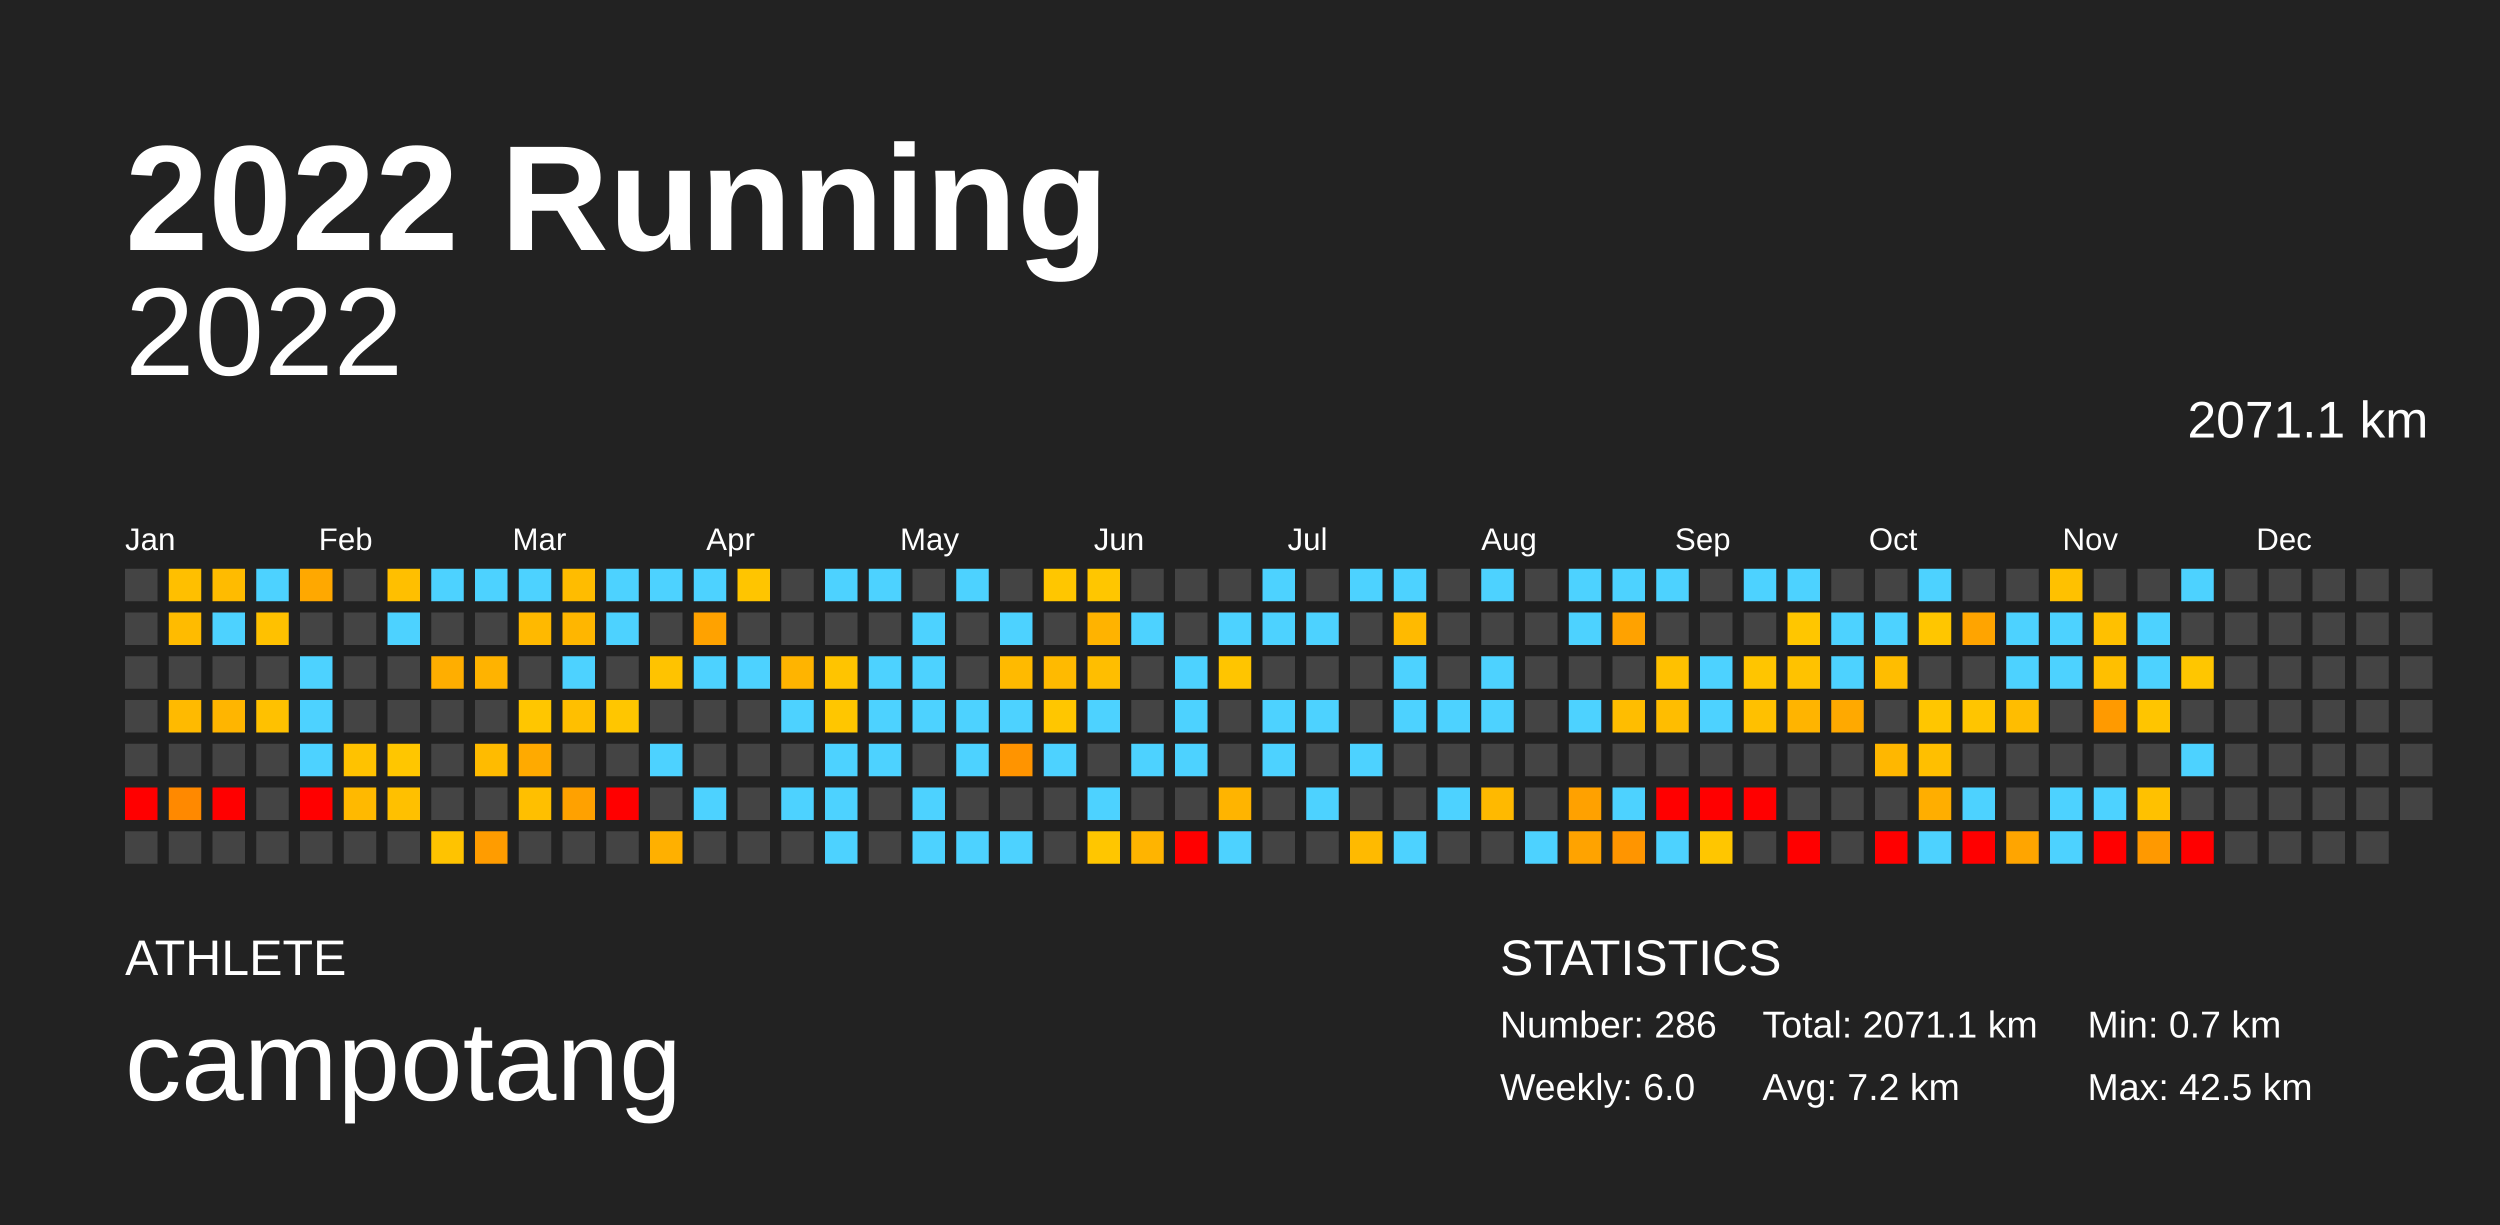
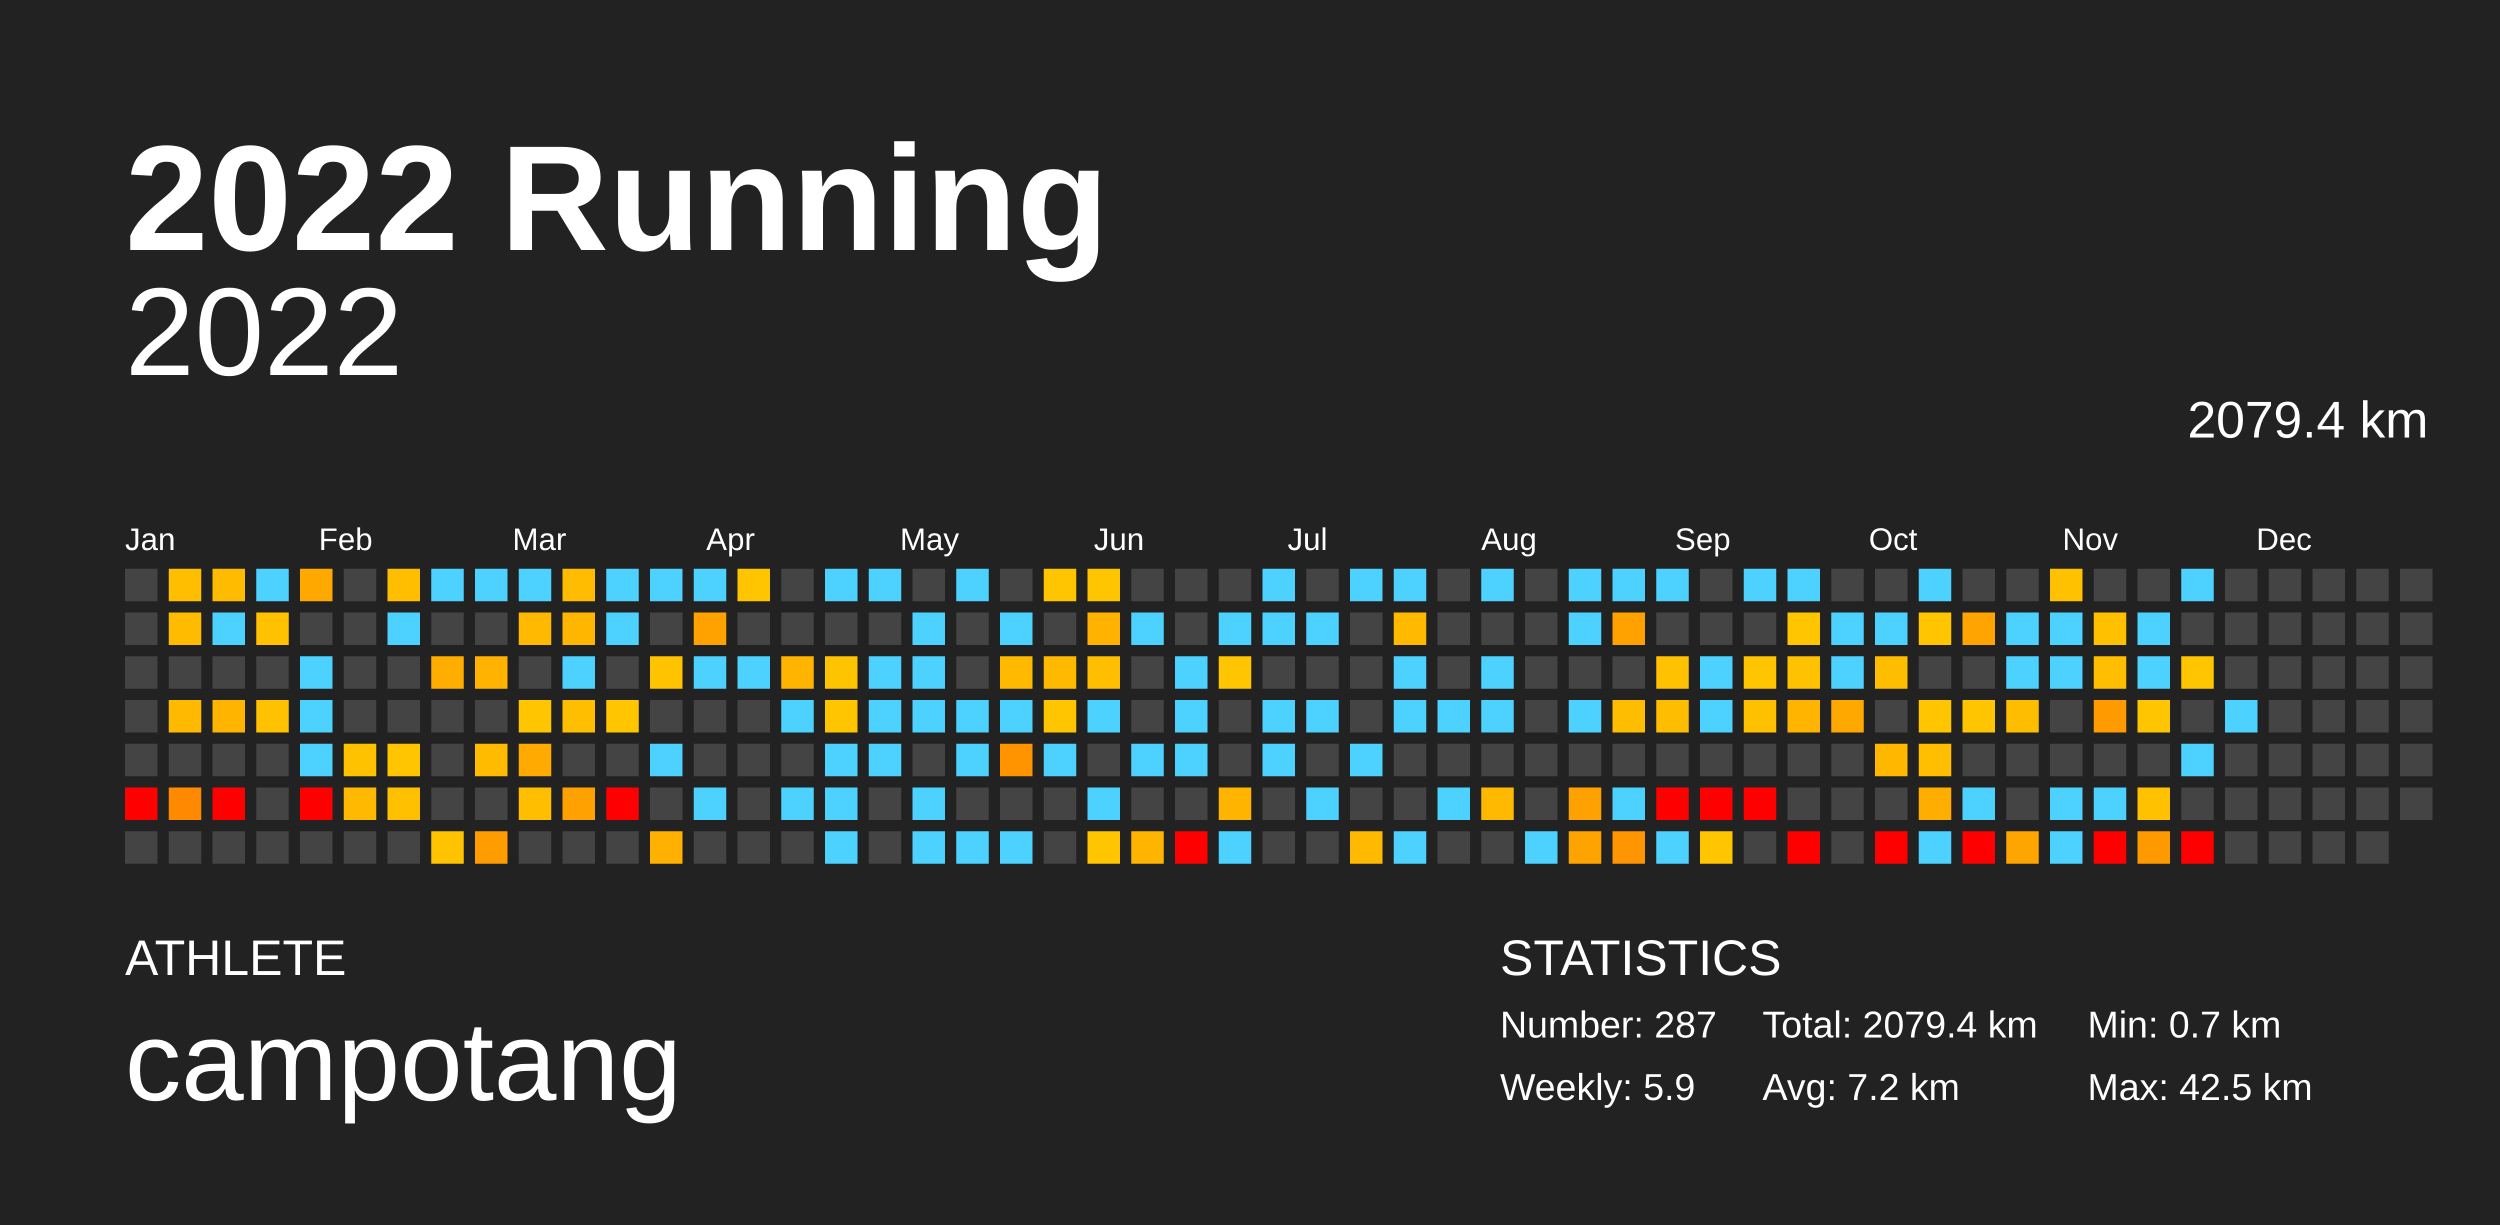
<svg xmlns="http://www.w3.org/2000/svg" baseProfile="full" height="98mm" version="1.1" viewBox="0,0,200,98" width="200mm">
  <defs />
  <rect fill="#222222" height="98" width="200" x="0" y="0" />
  <text fill="#FFFFFF" style="font-size:12px; font-family:Arial; font-weight:bold;" x="10" y="20">2022 Running</text>
  <text fill="#FFFFFF" style="font-size:4px; font-family:Arial" x="10" y="78">ATHLETE</text>
  <text fill="#FFFFFF" style="font-size:9px; font-family:Arial" x="10" y="88">campotang</text>
  <text fill="#FFFFFF" style="font-size:4px; font-family:Arial" x="120" y="78">STATISTICS</text>
-   <text fill="#FFFFFF" style="font-size:3px; font-family:Arial" x="120" y="83">Number: 286</text>
-   <text fill="#FFFFFF" style="font-size:3px; font-family:Arial" x="120" y="88">Weekly: 6.0</text>
-   <text fill="#FFFFFF" style="font-size:3px; font-family:Arial" x="141" y="83">Total: 2071.1 km</text>
+   <text fill="#FFFFFF" style="font-size:3px; font-family:Arial" x="120" y="83">Number: 287</text>
+   <text fill="#FFFFFF" style="font-size:3px; font-family:Arial" x="120" y="88">Weekly: 5.9</text>
+   <text fill="#FFFFFF" style="font-size:3px; font-family:Arial" x="141" y="83">Total: 2079.4 km</text>
  <text fill="#FFFFFF" style="font-size:3px; font-family:Arial" x="141" y="88">Avg: 7.2 km</text>
  <text fill="#FFFFFF" style="font-size:3px; font-family:Arial" x="167" y="83">Min: 0.7 km</text>
  <text fill="#FFFFFF" style="font-size:3px; font-family:Arial" x="167" y="88">Max: 42.5 km</text>
  <text alignment-baseline="hanging" fill="#FFFFFF" style="font-size:10.0px; font-family:Arial;" x="10" y="30">2022</text>
-   <text alignment-baseline="hanging" fill="#FFFFFF" style="font-size:4.125px; font-family:Arial;" x="175" y="35">2071.1 km</text>
+   <text alignment-baseline="hanging" fill="#FFFFFF" style="font-size:4.125px; font-family:Arial;" x="175" y="35">2079.4 km</text>
  <text fill="#FFFFFF" style="font-size:2.5px; font-family:Arial" x="10.0" y="44">Jan</text>
  <text fill="#FFFFFF" style="font-size:2.5px; font-family:Arial" x="25.5" y="44">Feb</text>
  <text fill="#FFFFFF" style="font-size:2.5px; font-family:Arial" x="41.0" y="44">Mar</text>
  <text fill="#FFFFFF" style="font-size:2.5px; font-family:Arial" x="56.5" y="44">Apr</text>
  <text fill="#FFFFFF" style="font-size:2.5px; font-family:Arial" x="72.0" y="44">May</text>
  <text fill="#FFFFFF" style="font-size:2.5px; font-family:Arial" x="87.5" y="44">Jun</text>
  <text fill="#FFFFFF" style="font-size:2.5px; font-family:Arial" x="103.0" y="44">Jul</text>
  <text fill="#FFFFFF" style="font-size:2.5px; font-family:Arial" x="118.5" y="44">Aug</text>
  <text fill="#FFFFFF" style="font-size:2.5px; font-family:Arial" x="134.0" y="44">Sep</text>
  <text fill="#FFFFFF" style="font-size:2.5px; font-family:Arial" x="149.5" y="44">Oct</text>
  <text fill="#FFFFFF" style="font-size:2.5px; font-family:Arial" x="165.0" y="44">Nov</text>
  <text fill="#FFFFFF" style="font-size:2.5px; font-family:Arial" x="180.5" y="44">Dec</text>
  <rect fill="#444444" height="2.6" width="2.6" x="10.0" y="45.5" />
  <rect fill="#444444" height="2.6" width="2.6" x="10.0" y="49.0" />
  <rect fill="#444444" height="2.6" width="2.6" x="10.0" y="52.5" />
  <rect fill="#444444" height="2.6" width="2.6" x="10.0" y="56.0" />
  <rect fill="#444444" height="2.6" width="2.6" x="10.0" y="59.5" />
  <rect fill="red" height="2.6" width="2.6" x="10.0" y="63.0" />
  <rect fill="#444444" height="2.6" width="2.6" x="10.0" y="66.5" />
  <rect fill="#ffbf00" height="2.6" width="2.6" x="13.5" y="45.5" />
  <rect fill="#ffbb00" height="2.6" width="2.6" x="13.5" y="49.0" />
  <rect fill="#444444" height="2.6" width="2.6" x="13.5" y="52.5" />
  <rect fill="#ffba00" height="2.6" width="2.6" x="13.5" y="56.0" />
  <rect fill="#444444" height="2.6" width="2.6" x="13.5" y="59.5" />
  <rect fill="#ff8900" height="2.6" width="2.6" x="13.5" y="63.0" />
  <rect fill="#444444" height="2.6" width="2.6" x="13.5" y="66.5" />
  <rect fill="#ffbb00" height="2.6" width="2.6" x="17.0" y="45.5" />
  <rect fill="#4dd2ff" height="2.6" width="2.6" x="17.0" y="49.0" />
  <rect fill="#444444" height="2.6" width="2.6" x="17.0" y="52.5" />
  <rect fill="#ffb500" height="2.6" width="2.6" x="17.0" y="56.0" />
  <rect fill="#444444" height="2.6" width="2.6" x="17.0" y="59.5" />
  <rect fill="red" height="2.6" width="2.6" x="17.0" y="63.0" />
  <rect fill="#444444" height="2.6" width="2.6" x="17.0" y="66.5" />
  <rect fill="#4dd2ff" height="2.6" width="2.6" x="20.5" y="45.5" />
  <rect fill="#ffc100" height="2.6" width="2.6" x="20.5" y="49.0" />
  <rect fill="#444444" height="2.6" width="2.6" x="20.5" y="52.5" />
  <rect fill="#ffc100" height="2.6" width="2.6" x="20.5" y="56.0" />
  <rect fill="#444444" height="2.6" width="2.6" x="20.5" y="59.5" />
  <rect fill="#444444" height="2.6" width="2.6" x="20.5" y="63.0" />
  <rect fill="#444444" height="2.6" width="2.6" x="20.5" y="66.5" />
  <rect fill="#ffa800" height="2.6" width="2.6" x="24.0" y="45.5" />
  <rect fill="#444444" height="2.6" width="2.6" x="24.0" y="49.0" />
  <rect fill="#4dd2ff" height="2.6" width="2.6" x="24.0" y="52.5" />
  <rect fill="#4dd2ff" height="2.6" width="2.6" x="24.0" y="56.0" />
  <rect fill="#4dd2ff" height="2.6" width="2.6" x="24.0" y="59.5" />
  <rect fill="red" height="2.6" width="2.6" x="24.0" y="63.0" />
  <rect fill="#444444" height="2.6" width="2.6" x="24.0" y="66.5" />
  <rect fill="#444444" height="2.6" width="2.6" x="27.5" y="45.5" />
  <rect fill="#444444" height="2.6" width="2.6" x="27.5" y="49.0" />
  <rect fill="#444444" height="2.6" width="2.6" x="27.5" y="52.5" />
  <rect fill="#444444" height="2.6" width="2.6" x="27.5" y="56.0" />
  <rect fill="#ffc200" height="2.6" width="2.6" x="27.5" y="59.5" />
  <rect fill="#ffb900" height="2.6" width="2.6" x="27.5" y="63.0" />
  <rect fill="#444444" height="2.6" width="2.6" x="27.5" y="66.5" />
  <rect fill="#ffbf00" height="2.6" width="2.6" x="31.0" y="45.5" />
  <rect fill="#4dd2ff" height="2.6" width="2.6" x="31.0" y="49.0" />
  <rect fill="#444444" height="2.6" width="2.6" x="31.0" y="52.5" />
  <rect fill="#444444" height="2.6" width="2.6" x="31.0" y="56.0" />
  <rect fill="#ffc600" height="2.6" width="2.6" x="31.0" y="59.5" />
  <rect fill="#ffc000" height="2.6" width="2.6" x="31.0" y="63.0" />
  <rect fill="#444444" height="2.6" width="2.6" x="31.0" y="66.5" />
  <rect fill="#4dd2ff" height="2.6" width="2.6" x="34.5" y="45.5" />
  <rect fill="#444444" height="2.6" width="2.6" x="34.5" y="49.0" />
  <rect fill="#ffae00" height="2.6" width="2.6" x="34.5" y="52.5" />
  <rect fill="#444444" height="2.6" width="2.6" x="34.5" y="56.0" />
  <rect fill="#444444" height="2.6" width="2.6" x="34.5" y="59.5" />
  <rect fill="#444444" height="2.6" width="2.6" x="34.5" y="63.0" />
  <rect fill="#ffc300" height="2.6" width="2.6" x="34.5" y="66.5" />
  <rect fill="#4dd2ff" height="2.6" width="2.6" x="38.0" y="45.5" />
  <rect fill="#444444" height="2.6" width="2.6" x="38.0" y="49.0" />
  <rect fill="#ffb300" height="2.6" width="2.6" x="38.0" y="52.5" />
  <rect fill="#444444" height="2.6" width="2.6" x="38.0" y="56.0" />
  <rect fill="#ffbb00" height="2.6" width="2.6" x="38.0" y="59.5" />
  <rect fill="#444444" height="2.6" width="2.6" x="38.0" y="63.0" />
  <rect fill="#ff9c00" height="2.6" width="2.6" x="38.0" y="66.5" />
  <rect fill="#4dd2ff" height="2.6" width="2.6" x="41.5" y="45.5" />
  <rect fill="#ffb900" height="2.6" width="2.6" x="41.5" y="49.0" />
  <rect fill="#444444" height="2.6" width="2.6" x="41.5" y="52.5" />
  <rect fill="#ffc600" height="2.6" width="2.6" x="41.5" y="56.0" />
  <rect fill="#ffaa00" height="2.6" width="2.6" x="41.5" y="59.5" />
  <rect fill="#ffbf00" height="2.6" width="2.6" x="41.5" y="63.0" />
  <rect fill="#444444" height="2.6" width="2.6" x="41.5" y="66.5" />
  <rect fill="#ffbc00" height="2.6" width="2.6" x="45.0" y="45.5" />
  <rect fill="#ffb600" height="2.6" width="2.6" x="45.0" y="49.0" />
  <rect fill="#4dd2ff" height="2.6" width="2.6" x="45.0" y="52.5" />
  <rect fill="#ffbf00" height="2.6" width="2.6" x="45.0" y="56.0" />
  <rect fill="#444444" height="2.6" width="2.6" x="45.0" y="59.5" />
  <rect fill="#ffa100" height="2.6" width="2.6" x="45.0" y="63.0" />
  <rect fill="#444444" height="2.6" width="2.6" x="45.0" y="66.5" />
  <rect fill="#4dd2ff" height="2.6" width="2.6" x="48.5" y="45.5" />
  <rect fill="#4dd2ff" height="2.6" width="2.6" x="48.5" y="49.0" />
  <rect fill="#444444" height="2.6" width="2.6" x="48.5" y="52.5" />
  <rect fill="#ffc600" height="2.6" width="2.6" x="48.5" y="56.0" />
  <rect fill="#444444" height="2.6" width="2.6" x="48.5" y="59.5" />
  <rect fill="red" height="2.6" width="2.6" x="48.5" y="63.0" />
  <rect fill="#444444" height="2.6" width="2.6" x="48.5" y="66.5" />
  <rect fill="#4dd2ff" height="2.6" width="2.6" x="52.0" y="45.5" />
  <rect fill="#444444" height="2.6" width="2.6" x="52.0" y="49.0" />
  <rect fill="#ffc300" height="2.6" width="2.6" x="52.0" y="52.5" />
  <rect fill="#444444" height="2.6" width="2.6" x="52.0" y="56.0" />
  <rect fill="#4dd2ff" height="2.6" width="2.6" x="52.0" y="59.5" />
  <rect fill="#444444" height="2.6" width="2.6" x="52.0" y="63.0" />
  <rect fill="#ffb000" height="2.6" width="2.6" x="52.0" y="66.5" />
  <rect fill="#4dd2ff" height="2.6" width="2.6" x="55.5" y="45.5" />
  <rect fill="#ffa200" height="2.6" width="2.6" x="55.5" y="49.0" />
  <rect fill="#4dd2ff" height="2.6" width="2.6" x="55.5" y="52.5" />
  <rect fill="#444444" height="2.6" width="2.6" x="55.5" y="56.0" />
  <rect fill="#444444" height="2.6" width="2.6" x="55.5" y="59.5" />
  <rect fill="#4dd2ff" height="2.6" width="2.6" x="55.5" y="63.0" />
  <rect fill="#444444" height="2.6" width="2.6" x="55.5" y="66.5" />
  <rect fill="#ffc500" height="2.6" width="2.6" x="59.0" y="45.5" />
  <rect fill="#444444" height="2.6" width="2.6" x="59.0" y="49.0" />
  <rect fill="#4dd2ff" height="2.6" width="2.6" x="59.0" y="52.5" />
  <rect fill="#444444" height="2.6" width="2.6" x="59.0" y="56.0" />
  <rect fill="#444444" height="2.6" width="2.6" x="59.0" y="59.5" />
  <rect fill="#444444" height="2.6" width="2.6" x="59.0" y="63.0" />
  <rect fill="#444444" height="2.6" width="2.6" x="59.0" y="66.5" />
  <rect fill="#444444" height="2.6" width="2.6" x="62.5" y="45.5" />
  <rect fill="#444444" height="2.6" width="2.6" x="62.5" y="49.0" />
  <rect fill="#ffb400" height="2.6" width="2.6" x="62.5" y="52.5" />
  <rect fill="#4dd2ff" height="2.6" width="2.6" x="62.5" y="56.0" />
  <rect fill="#444444" height="2.6" width="2.6" x="62.5" y="59.5" />
  <rect fill="#4dd2ff" height="2.6" width="2.6" x="62.5" y="63.0" />
  <rect fill="#444444" height="2.6" width="2.6" x="62.5" y="66.5" />
  <rect fill="#4dd2ff" height="2.6" width="2.6" x="66.0" y="45.5" />
  <rect fill="#444444" height="2.6" width="2.6" x="66.0" y="49.0" />
  <rect fill="#ffc400" height="2.6" width="2.6" x="66.0" y="52.5" />
  <rect fill="#ffc600" height="2.6" width="2.6" x="66.0" y="56.0" />
  <rect fill="#4dd2ff" height="2.6" width="2.6" x="66.0" y="59.5" />
  <rect fill="#4dd2ff" height="2.6" width="2.6" x="66.0" y="63.0" />
  <rect fill="#4dd2ff" height="2.6" width="2.6" x="66.0" y="66.5" />
  <rect fill="#4dd2ff" height="2.6" width="2.6" x="69.5" y="45.5" />
  <rect fill="#444444" height="2.6" width="2.6" x="69.5" y="49.0" />
  <rect fill="#4dd2ff" height="2.6" width="2.6" x="69.5" y="52.5" />
  <rect fill="#4dd2ff" height="2.6" width="2.6" x="69.5" y="56.0" />
  <rect fill="#4dd2ff" height="2.6" width="2.6" x="69.5" y="59.5" />
  <rect fill="#444444" height="2.6" width="2.6" x="69.5" y="63.0" />
  <rect fill="#444444" height="2.6" width="2.6" x="69.5" y="66.5" />
  <rect fill="#444444" height="2.6" width="2.6" x="73.0" y="45.5" />
  <rect fill="#4dd2ff" height="2.6" width="2.6" x="73.0" y="49.0" />
  <rect fill="#4dd2ff" height="2.6" width="2.6" x="73.0" y="52.5" />
  <rect fill="#4dd2ff" height="2.6" width="2.6" x="73.0" y="56.0" />
  <rect fill="#444444" height="2.6" width="2.6" x="73.0" y="59.5" />
  <rect fill="#4dd2ff" height="2.6" width="2.6" x="73.0" y="63.0" />
  <rect fill="#4dd2ff" height="2.6" width="2.6" x="73.0" y="66.5" />
  <rect fill="#4dd2ff" height="2.6" width="2.6" x="76.5" y="45.5" />
  <rect fill="#444444" height="2.6" width="2.6" x="76.5" y="49.0" />
  <rect fill="#444444" height="2.6" width="2.6" x="76.5" y="52.5" />
  <rect fill="#4dd2ff" height="2.6" width="2.6" x="76.5" y="56.0" />
  <rect fill="#4dd2ff" height="2.6" width="2.6" x="76.5" y="59.5" />
  <rect fill="#444444" height="2.6" width="2.6" x="76.5" y="63.0" />
  <rect fill="#4dd2ff" height="2.6" width="2.6" x="76.5" y="66.5" />
  <rect fill="#444444" height="2.6" width="2.6" x="80.0" y="45.5" />
  <rect fill="#4dd2ff" height="2.6" width="2.6" x="80.0" y="49.0" />
  <rect fill="#ffba00" height="2.6" width="2.6" x="80.0" y="52.5" />
  <rect fill="#4dd2ff" height="2.6" width="2.6" x="80.0" y="56.0" />
  <rect fill="#ff9400" height="2.6" width="2.6" x="80.0" y="59.5" />
  <rect fill="#444444" height="2.6" width="2.6" x="80.0" y="63.0" />
  <rect fill="#4dd2ff" height="2.6" width="2.6" x="80.0" y="66.5" />
  <rect fill="#ffc600" height="2.6" width="2.6" x="83.5" y="45.5" />
  <rect fill="#444444" height="2.6" width="2.6" x="83.5" y="49.0" />
  <rect fill="#ffba00" height="2.6" width="2.6" x="83.5" y="52.5" />
  <rect fill="#ffc600" height="2.6" width="2.6" x="83.5" y="56.0" />
  <rect fill="#4dd2ff" height="2.6" width="2.6" x="83.5" y="59.5" />
  <rect fill="#444444" height="2.6" width="2.6" x="83.5" y="63.0" />
  <rect fill="#444444" height="2.6" width="2.6" x="83.5" y="66.5" />
  <rect fill="#ffc600" height="2.6" width="2.6" x="87.0" y="45.5" />
  <rect fill="#ffb300" height="2.6" width="2.6" x="87.0" y="49.0" />
  <rect fill="#ffbe00" height="2.6" width="2.6" x="87.0" y="52.5" />
  <rect fill="#4dd2ff" height="2.6" width="2.6" x="87.0" y="56.0" />
  <rect fill="#444444" height="2.6" width="2.6" x="87.0" y="59.5" />
  <rect fill="#4dd2ff" height="2.6" width="2.6" x="87.0" y="63.0" />
  <rect fill="#ffc600" height="2.6" width="2.6" x="87.0" y="66.5" />
  <rect fill="#444444" height="2.6" width="2.6" x="90.5" y="45.5" />
  <rect fill="#4dd2ff" height="2.6" width="2.6" x="90.5" y="49.0" />
  <rect fill="#444444" height="2.6" width="2.6" x="90.5" y="52.5" />
  <rect fill="#444444" height="2.6" width="2.6" x="90.5" y="56.0" />
  <rect fill="#4dd2ff" height="2.6" width="2.6" x="90.5" y="59.5" />
  <rect fill="#444444" height="2.6" width="2.6" x="90.5" y="63.0" />
  <rect fill="#ffb400" height="2.6" width="2.6" x="90.5" y="66.5" />
  <rect fill="#444444" height="2.6" width="2.6" x="94.0" y="45.5" />
  <rect fill="#444444" height="2.6" width="2.6" x="94.0" y="49.0" />
  <rect fill="#4dd2ff" height="2.6" width="2.6" x="94.0" y="52.5" />
  <rect fill="#4dd2ff" height="2.6" width="2.6" x="94.0" y="56.0" />
  <rect fill="#4dd2ff" height="2.6" width="2.6" x="94.0" y="59.5" />
  <rect fill="#444444" height="2.6" width="2.6" x="94.0" y="63.0" />
  <rect fill="red" height="2.6" width="2.6" x="94.0" y="66.5" />
  <rect fill="#444444" height="2.6" width="2.6" x="97.5" y="45.5" />
  <rect fill="#4dd2ff" height="2.6" width="2.6" x="97.5" y="49.0" />
  <rect fill="#ffc500" height="2.6" width="2.6" x="97.5" y="52.5" />
  <rect fill="#444444" height="2.6" width="2.6" x="97.5" y="56.0" />
  <rect fill="#444444" height="2.6" width="2.6" x="97.5" y="59.5" />
  <rect fill="#ffb400" height="2.6" width="2.6" x="97.5" y="63.0" />
  <rect fill="#4dd2ff" height="2.6" width="2.6" x="97.5" y="66.5" />
  <rect fill="#4dd2ff" height="2.6" width="2.6" x="101.0" y="45.5" />
  <rect fill="#4dd2ff" height="2.6" width="2.6" x="101.0" y="49.0" />
  <rect fill="#444444" height="2.6" width="2.6" x="101.0" y="52.5" />
  <rect fill="#4dd2ff" height="2.6" width="2.6" x="101.0" y="56.0" />
  <rect fill="#4dd2ff" height="2.6" width="2.6" x="101.0" y="59.5" />
  <rect fill="#444444" height="2.6" width="2.6" x="101.0" y="63.0" />
  <rect fill="#444444" height="2.6" width="2.6" x="101.0" y="66.5" />
  <rect fill="#444444" height="2.6" width="2.6" x="104.5" y="45.5" />
  <rect fill="#4dd2ff" height="2.6" width="2.6" x="104.5" y="49.0" />
  <rect fill="#444444" height="2.6" width="2.6" x="104.5" y="52.5" />
  <rect fill="#4dd2ff" height="2.6" width="2.6" x="104.5" y="56.0" />
  <rect fill="#444444" height="2.6" width="2.6" x="104.5" y="59.5" />
  <rect fill="#4dd2ff" height="2.6" width="2.6" x="104.5" y="63.0" />
  <rect fill="#444444" height="2.6" width="2.6" x="104.5" y="66.5" />
  <rect fill="#4dd2ff" height="2.6" width="2.6" x="108.0" y="45.5" />
  <rect fill="#444444" height="2.6" width="2.6" x="108.0" y="49.0" />
  <rect fill="#444444" height="2.6" width="2.6" x="108.0" y="52.5" />
  <rect fill="#444444" height="2.6" width="2.6" x="108.0" y="56.0" />
  <rect fill="#4dd2ff" height="2.6" width="2.6" x="108.0" y="59.5" />
  <rect fill="#444444" height="2.6" width="2.6" x="108.0" y="63.0" />
  <rect fill="#ffba00" height="2.6" width="2.6" x="108.0" y="66.5" />
  <rect fill="#4dd2ff" height="2.6" width="2.6" x="111.5" y="45.5" />
  <rect fill="#ffba00" height="2.6" width="2.6" x="111.5" y="49.0" />
  <rect fill="#4dd2ff" height="2.6" width="2.6" x="111.5" y="52.5" />
  <rect fill="#4dd2ff" height="2.6" width="2.6" x="111.5" y="56.0" />
  <rect fill="#444444" height="2.6" width="2.6" x="111.5" y="59.5" />
  <rect fill="#444444" height="2.6" width="2.6" x="111.5" y="63.0" />
  <rect fill="#4dd2ff" height="2.6" width="2.6" x="111.5" y="66.5" />
  <rect fill="#444444" height="2.6" width="2.6" x="115.0" y="45.5" />
  <rect fill="#444444" height="2.6" width="2.6" x="115.0" y="49.0" />
  <rect fill="#444444" height="2.6" width="2.6" x="115.0" y="52.5" />
  <rect fill="#4dd2ff" height="2.6" width="2.6" x="115.0" y="56.0" />
  <rect fill="#444444" height="2.6" width="2.6" x="115.0" y="59.5" />
  <rect fill="#4dd2ff" height="2.6" width="2.6" x="115.0" y="63.0" />
  <rect fill="#444444" height="2.6" width="2.6" x="115.0" y="66.5" />
  <rect fill="#4dd2ff" height="2.6" width="2.6" x="118.5" y="45.5" />
  <rect fill="#444444" height="2.6" width="2.6" x="118.5" y="49.0" />
  <rect fill="#4dd2ff" height="2.6" width="2.6" x="118.5" y="52.5" />
  <rect fill="#4dd2ff" height="2.6" width="2.6" x="118.5" y="56.0" />
  <rect fill="#444444" height="2.6" width="2.6" x="118.5" y="59.5" />
  <rect fill="#ffb900" height="2.6" width="2.6" x="118.5" y="63.0" />
  <rect fill="#444444" height="2.6" width="2.6" x="118.5" y="66.5" />
  <rect fill="#444444" height="2.6" width="2.6" x="122.0" y="45.5" />
  <rect fill="#444444" height="2.6" width="2.6" x="122.0" y="49.0" />
  <rect fill="#444444" height="2.6" width="2.6" x="122.0" y="52.5" />
  <rect fill="#444444" height="2.6" width="2.6" x="122.0" y="56.0" />
  <rect fill="#444444" height="2.6" width="2.6" x="122.0" y="59.5" />
  <rect fill="#444444" height="2.6" width="2.6" x="122.0" y="63.0" />
  <rect fill="#4dd2ff" height="2.6" width="2.6" x="122.0" y="66.5" />
  <rect fill="#4dd2ff" height="2.6" width="2.6" x="125.5" y="45.5" />
  <rect fill="#4dd2ff" height="2.6" width="2.6" x="125.5" y="49.0" />
  <rect fill="#444444" height="2.6" width="2.6" x="125.5" y="52.5" />
  <rect fill="#4dd2ff" height="2.6" width="2.6" x="125.5" y="56.0" />
  <rect fill="#444444" height="2.6" width="2.6" x="125.5" y="59.5" />
  <rect fill="#ffa100" height="2.6" width="2.6" x="125.5" y="63.0" />
  <rect fill="#ffa300" height="2.6" width="2.6" x="125.5" y="66.5" />
  <rect fill="#4dd2ff" height="2.6" width="2.6" x="129.0" y="45.5" />
  <rect fill="#ffa200" height="2.6" width="2.6" x="129.0" y="49.0" />
  <rect fill="#444444" height="2.6" width="2.6" x="129.0" y="52.5" />
  <rect fill="#ffbd00" height="2.6" width="2.6" x="129.0" y="56.0" />
  <rect fill="#444444" height="2.6" width="2.6" x="129.0" y="59.5" />
  <rect fill="#4dd2ff" height="2.6" width="2.6" x="129.0" y="63.0" />
  <rect fill="#ff9500" height="2.6" width="2.6" x="129.0" y="66.5" />
  <rect fill="#4dd2ff" height="2.6" width="2.6" x="132.5" y="45.5" />
  <rect fill="#444444" height="2.6" width="2.6" x="132.5" y="49.0" />
  <rect fill="#ffc100" height="2.6" width="2.6" x="132.5" y="52.5" />
  <rect fill="#ffbd00" height="2.6" width="2.6" x="132.5" y="56.0" />
  <rect fill="#444444" height="2.6" width="2.6" x="132.5" y="59.5" />
  <rect fill="red" height="2.6" width="2.6" x="132.5" y="63.0" />
  <rect fill="#4dd2ff" height="2.6" width="2.6" x="132.5" y="66.5" />
  <rect fill="#444444" height="2.6" width="2.6" x="136.0" y="45.5" />
  <rect fill="#444444" height="2.6" width="2.6" x="136.0" y="49.0" />
  <rect fill="#4dd2ff" height="2.6" width="2.6" x="136.0" y="52.5" />
  <rect fill="#4dd2ff" height="2.6" width="2.6" x="136.0" y="56.0" />
  <rect fill="#444444" height="2.6" width="2.6" x="136.0" y="59.5" />
  <rect fill="red" height="2.6" width="2.6" x="136.0" y="63.0" />
  <rect fill="#ffc600" height="2.6" width="2.6" x="136.0" y="66.5" />
  <rect fill="#4dd2ff" height="2.6" width="2.6" x="139.5" y="45.5" />
  <rect fill="#444444" height="2.6" width="2.6" x="139.5" y="49.0" />
  <rect fill="#ffc500" height="2.6" width="2.6" x="139.5" y="52.5" />
  <rect fill="#ffc000" height="2.6" width="2.6" x="139.5" y="56.0" />
  <rect fill="#444444" height="2.6" width="2.6" x="139.5" y="59.5" />
  <rect fill="red" height="2.6" width="2.6" x="139.5" y="63.0" />
  <rect fill="#444444" height="2.6" width="2.6" x="139.5" y="66.5" />
  <rect fill="#4dd2ff" height="2.6" width="2.6" x="143.0" y="45.5" />
  <rect fill="#ffc600" height="2.6" width="2.6" x="143.0" y="49.0" />
  <rect fill="#ffc200" height="2.6" width="2.6" x="143.0" y="52.5" />
  <rect fill="#ffb400" height="2.6" width="2.6" x="143.0" y="56.0" />
  <rect fill="#444444" height="2.6" width="2.6" x="143.0" y="59.5" />
  <rect fill="#444444" height="2.6" width="2.6" x="143.0" y="63.0" />
  <rect fill="red" height="2.6" width="2.6" x="143.0" y="66.5" />
  <rect fill="#444444" height="2.6" width="2.6" x="146.5" y="45.5" />
  <rect fill="#4dd2ff" height="2.6" width="2.6" x="146.5" y="49.0" />
  <rect fill="#4dd2ff" height="2.6" width="2.6" x="146.5" y="52.5" />
  <rect fill="#ffa900" height="2.6" width="2.6" x="146.5" y="56.0" />
  <rect fill="#444444" height="2.6" width="2.6" x="146.5" y="59.5" />
  <rect fill="#444444" height="2.6" width="2.6" x="146.5" y="63.0" />
  <rect fill="#444444" height="2.6" width="2.6" x="146.5" y="66.5" />
  <rect fill="#444444" height="2.6" width="2.6" x="150.0" y="45.5" />
  <rect fill="#4dd2ff" height="2.6" width="2.6" x="150.0" y="49.0" />
  <rect fill="#ffbd00" height="2.6" width="2.6" x="150.0" y="52.5" />
  <rect fill="#444444" height="2.6" width="2.6" x="150.0" y="56.0" />
  <rect fill="#ffb700" height="2.6" width="2.6" x="150.0" y="59.5" />
  <rect fill="#444444" height="2.6" width="2.6" x="150.0" y="63.0" />
  <rect fill="red" height="2.6" width="2.6" x="150.0" y="66.5" />
  <rect fill="#4dd2ff" height="2.6" width="2.6" x="153.5" y="45.5" />
  <rect fill="#ffc600" height="2.6" width="2.6" x="153.5" y="49.0" />
  <rect fill="#444444" height="2.6" width="2.6" x="153.5" y="52.5" />
  <rect fill="#ffc600" height="2.6" width="2.6" x="153.5" y="56.0" />
  <rect fill="#ffbf00" height="2.6" width="2.6" x="153.5" y="59.5" />
  <rect fill="#ffae00" height="2.6" width="2.6" x="153.5" y="63.0" />
  <rect fill="#4dd2ff" height="2.6" width="2.6" x="153.5" y="66.5" />
  <rect fill="#444444" height="2.6" width="2.6" x="157.0" y="45.5" />
  <rect fill="#ffa400" height="2.6" width="2.6" x="157.0" y="49.0" />
  <rect fill="#444444" height="2.6" width="2.6" x="157.0" y="52.5" />
  <rect fill="#ffc500" height="2.6" width="2.6" x="157.0" y="56.0" />
  <rect fill="#444444" height="2.6" width="2.6" x="157.0" y="59.5" />
  <rect fill="#4dd2ff" height="2.6" width="2.6" x="157.0" y="63.0" />
  <rect fill="red" height="2.6" width="2.6" x="157.0" y="66.5" />
  <rect fill="#444444" height="2.6" width="2.6" x="160.5" y="45.5" />
  <rect fill="#4dd2ff" height="2.6" width="2.6" x="160.5" y="49.0" />
  <rect fill="#4dd2ff" height="2.6" width="2.6" x="160.5" y="52.5" />
  <rect fill="#ffbd00" height="2.6" width="2.6" x="160.5" y="56.0" />
  <rect fill="#444444" height="2.6" width="2.6" x="160.5" y="59.5" />
  <rect fill="#444444" height="2.6" width="2.6" x="160.5" y="63.0" />
  <rect fill="#ffa500" height="2.6" width="2.6" x="160.5" y="66.5" />
  <rect fill="#ffc100" height="2.6" width="2.6" x="164.0" y="45.5" />
  <rect fill="#4dd2ff" height="2.6" width="2.6" x="164.0" y="49.0" />
  <rect fill="#4dd2ff" height="2.6" width="2.6" x="164.0" y="52.5" />
  <rect fill="#444444" height="2.6" width="2.6" x="164.0" y="56.0" />
  <rect fill="#444444" height="2.6" width="2.6" x="164.0" y="59.5" />
  <rect fill="#4dd2ff" height="2.6" width="2.6" x="164.0" y="63.0" />
  <rect fill="#4dd2ff" height="2.6" width="2.6" x="164.0" y="66.5" />
  <rect fill="#444444" height="2.6" width="2.6" x="167.5" y="45.5" />
  <rect fill="#ffc000" height="2.6" width="2.6" x="167.5" y="49.0" />
  <rect fill="#ffbf00" height="2.6" width="2.6" x="167.5" y="52.5" />
  <rect fill="#ff9a00" height="2.6" width="2.6" x="167.5" y="56.0" />
  <rect fill="#444444" height="2.6" width="2.6" x="167.5" y="59.5" />
  <rect fill="#4dd2ff" height="2.6" width="2.6" x="167.5" y="63.0" />
  <rect fill="red" height="2.6" width="2.6" x="167.5" y="66.5" />
  <rect fill="#444444" height="2.6" width="2.6" x="171.0" y="45.5" />
  <rect fill="#4dd2ff" height="2.6" width="2.6" x="171.0" y="49.0" />
  <rect fill="#4dd2ff" height="2.6" width="2.6" x="171.0" y="52.5" />
  <rect fill="#ffc500" height="2.6" width="2.6" x="171.0" y="56.0" />
  <rect fill="#444444" height="2.6" width="2.6" x="171.0" y="59.5" />
  <rect fill="#ffc100" height="2.6" width="2.6" x="171.0" y="63.0" />
  <rect fill="#ff9900" height="2.6" width="2.6" x="171.0" y="66.5" />
  <rect fill="#4dd2ff" height="2.6" width="2.6" x="174.5" y="45.5" />
  <rect fill="#444444" height="2.6" width="2.6" x="174.5" y="49.0" />
  <rect fill="#ffc600" height="2.6" width="2.6" x="174.5" y="52.5" />
  <rect fill="#444444" height="2.6" width="2.6" x="174.5" y="56.0" />
  <rect fill="#4dd2ff" height="2.6" width="2.6" x="174.5" y="59.5" />
  <rect fill="#444444" height="2.6" width="2.6" x="174.5" y="63.0" />
  <rect fill="red" height="2.6" width="2.6" x="174.5" y="66.5" />
  <rect fill="#444444" height="2.6" width="2.6" x="178.0" y="45.5" />
  <rect fill="#444444" height="2.6" width="2.6" x="178.0" y="49.0" />
  <rect fill="#444444" height="2.6" width="2.6" x="178.0" y="52.5" />
-   <rect fill="#444444" height="2.6" width="2.6" x="178.0" y="56.0" />
+   <rect fill="#4dd2ff" height="2.6" width="2.6" x="178.0" y="56.0" />
  <rect fill="#444444" height="2.6" width="2.6" x="178.0" y="59.5" />
  <rect fill="#444444" height="2.6" width="2.6" x="178.0" y="63.0" />
  <rect fill="#444444" height="2.6" width="2.6" x="178.0" y="66.5" />
  <rect fill="#444444" height="2.6" width="2.6" x="181.5" y="45.5" />
  <rect fill="#444444" height="2.6" width="2.6" x="181.5" y="49.0" />
  <rect fill="#444444" height="2.6" width="2.6" x="181.5" y="52.5" />
  <rect fill="#444444" height="2.6" width="2.6" x="181.5" y="56.0" />
  <rect fill="#444444" height="2.6" width="2.6" x="181.5" y="59.5" />
  <rect fill="#444444" height="2.6" width="2.6" x="181.5" y="63.0" />
  <rect fill="#444444" height="2.6" width="2.6" x="181.5" y="66.5" />
  <rect fill="#444444" height="2.6" width="2.6" x="185.0" y="45.5" />
  <rect fill="#444444" height="2.6" width="2.6" x="185.0" y="49.0" />
  <rect fill="#444444" height="2.6" width="2.6" x="185.0" y="52.5" />
  <rect fill="#444444" height="2.6" width="2.6" x="185.0" y="56.0" />
  <rect fill="#444444" height="2.6" width="2.6" x="185.0" y="59.5" />
  <rect fill="#444444" height="2.6" width="2.6" x="185.0" y="63.0" />
  <rect fill="#444444" height="2.6" width="2.6" x="185.0" y="66.5" />
  <rect fill="#444444" height="2.6" width="2.6" x="188.5" y="45.5" />
  <rect fill="#444444" height="2.6" width="2.6" x="188.5" y="49.0" />
  <rect fill="#444444" height="2.6" width="2.6" x="188.5" y="52.5" />
  <rect fill="#444444" height="2.6" width="2.6" x="188.5" y="56.0" />
  <rect fill="#444444" height="2.6" width="2.6" x="188.5" y="59.5" />
  <rect fill="#444444" height="2.6" width="2.6" x="188.5" y="63.0" />
  <rect fill="#444444" height="2.6" width="2.6" x="188.5" y="66.5" />
  <rect fill="#444444" height="2.6" width="2.6" x="192.0" y="45.5" />
  <rect fill="#444444" height="2.6" width="2.6" x="192.0" y="49.0" />
  <rect fill="#444444" height="2.6" width="2.6" x="192.0" y="52.5" />
  <rect fill="#444444" height="2.6" width="2.6" x="192.0" y="56.0" />
  <rect fill="#444444" height="2.6" width="2.6" x="192.0" y="59.5" />
  <rect fill="#444444" height="2.6" width="2.6" x="192.0" y="63.0" />
</svg>
